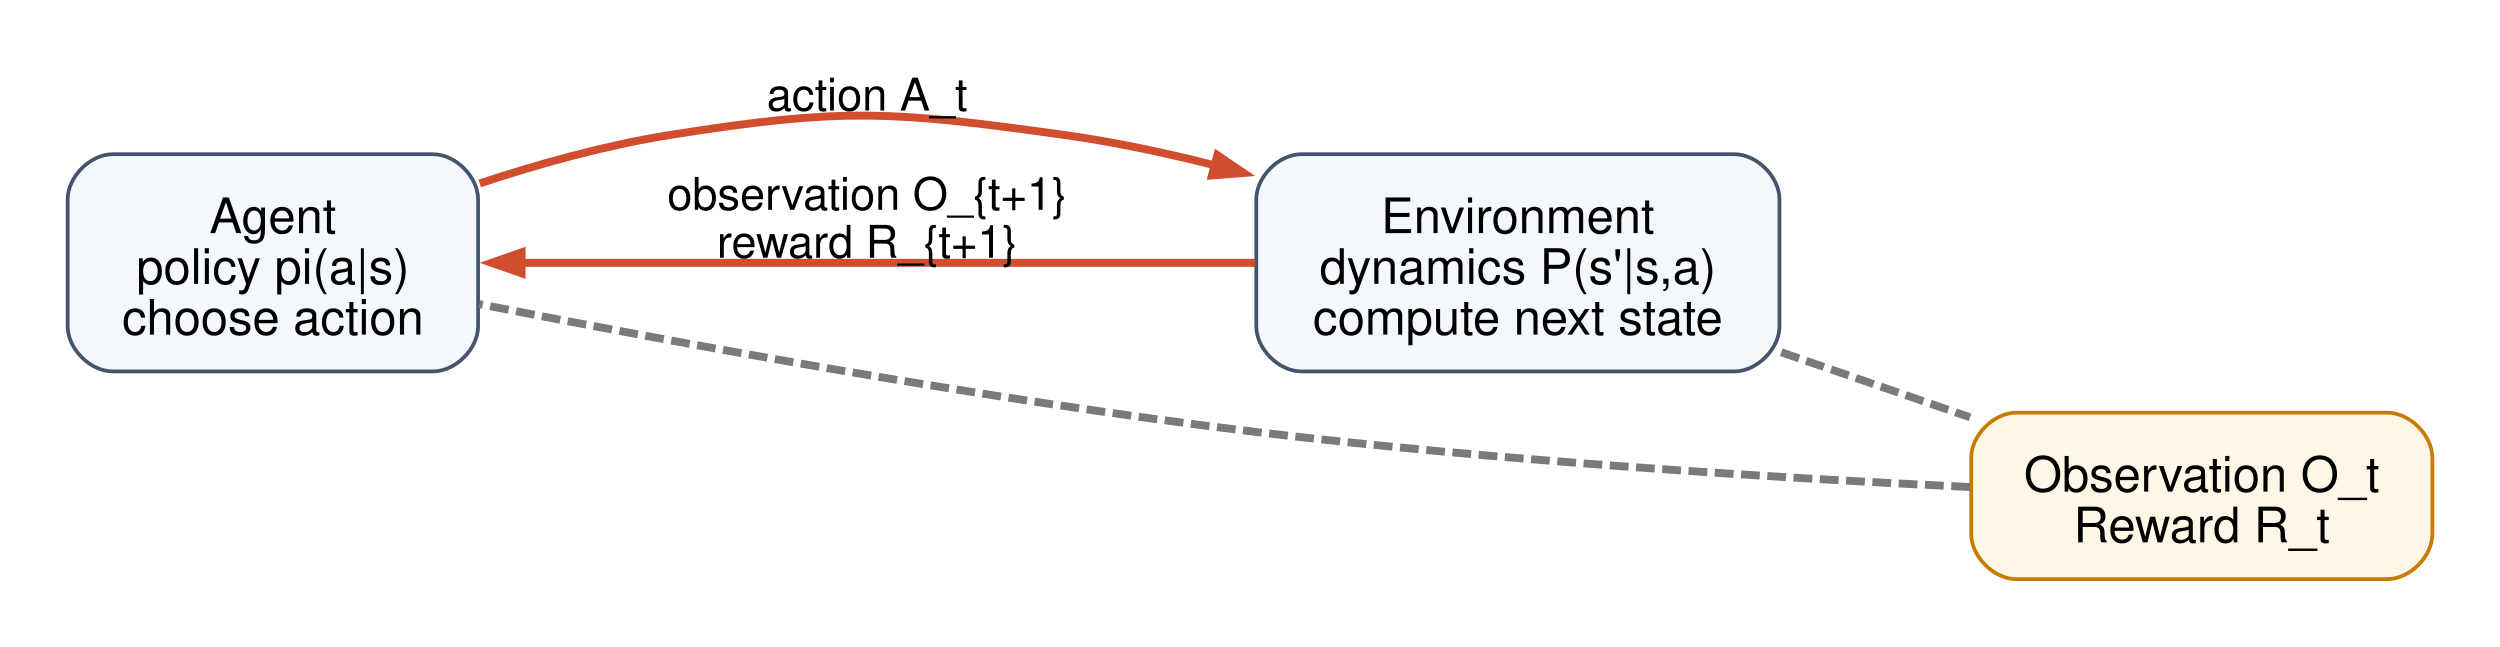
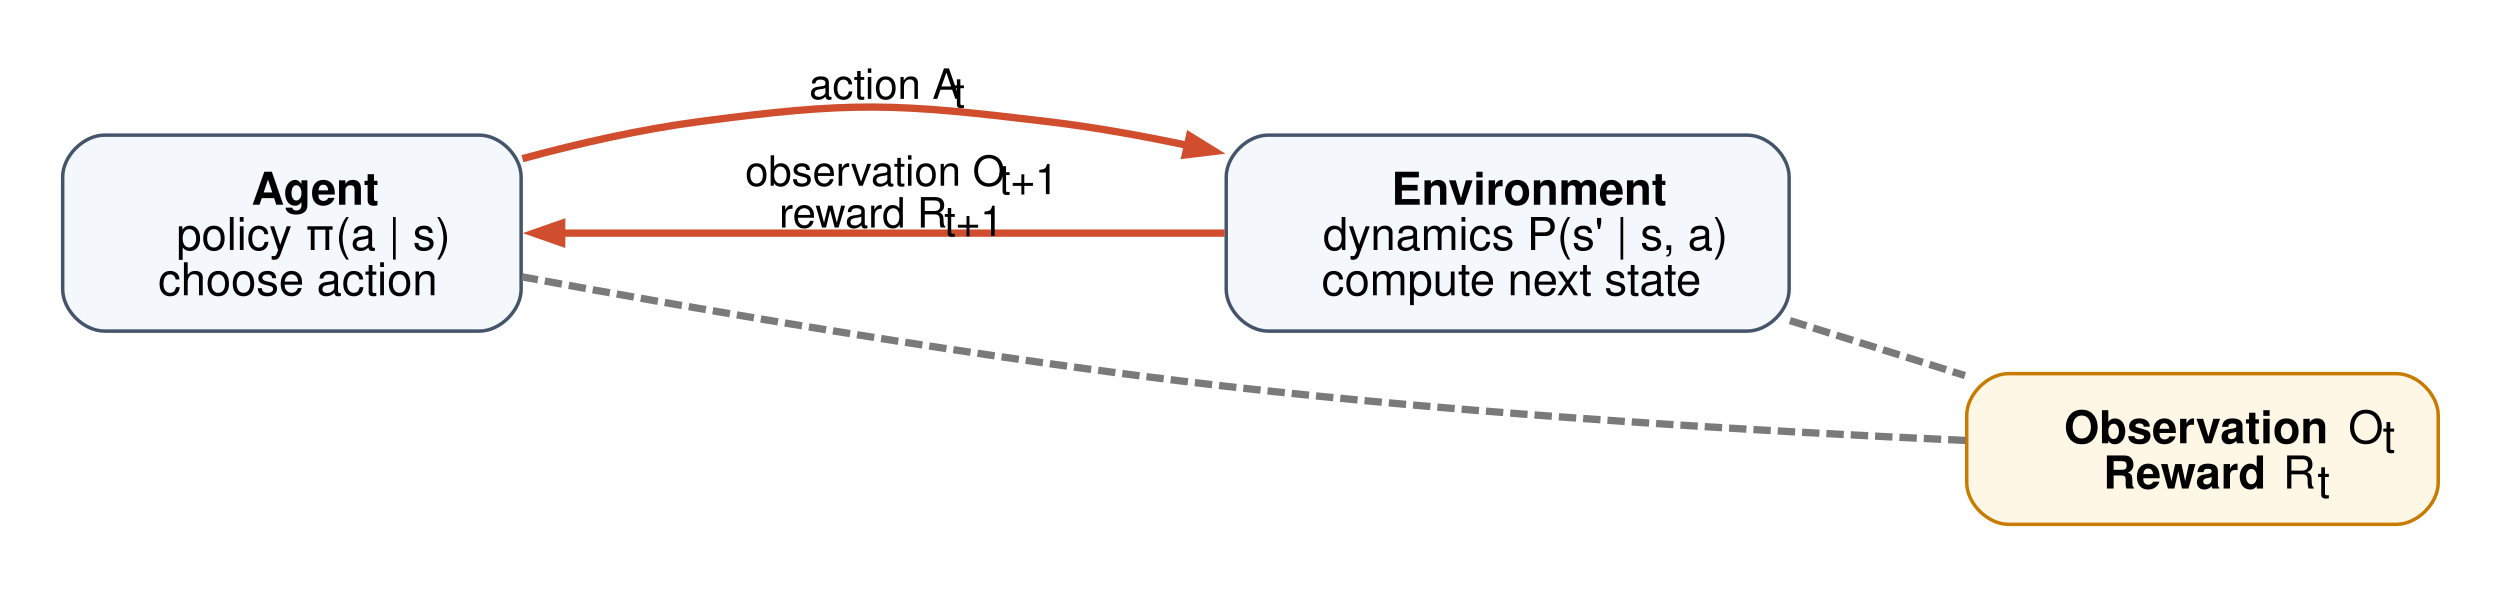
- <svg xmlns="http://www.w3.org/2000/svg" width="665pt" height="172pt" viewBox="0.00 0.00 665.00 172.00">
-   <g id="graph0" class="graph" transform="scale(1 1) rotate(0) translate(18 154.05)">
+ <svg xmlns="http://www.w3.org/2000/svg" width="718pt" height="169pt" viewBox="0.00 0.00 718.00 169.00">
+   <g id="graph0" class="graph" transform="scale(1 1) rotate(0) translate(18 150.59)">
    <g id="node1" class="node">
-       <path fill="#f4f7fb" stroke="#44546a" d="M97.17,-113.03C97.17,-113.03 12,-113.03 12,-113.03 6,-113.03 0,-107.03 0,-101.03 0,-101.03 0,-67.25 0,-67.25 0,-61.25 6,-55.25 12,-55.25 12,-55.25 97.17,-55.25 97.17,-55.25 103.17,-55.25 109.17,-61.25 109.17,-67.25 109.17,-67.25 109.17,-101.03 109.17,-101.03 109.17,-107.03 103.17,-113.03 97.17,-113.03" />
-       <text xml:space="preserve" text-anchor="middle" x="54.59" y="-92.04" font-family="Helvetica,sans-Serif" font-size="13.00">Agent</text>
-       <text xml:space="preserve" text-anchor="middle" x="54.59" y="-78.54" font-family="Helvetica,sans-Serif" font-size="13.00">policy pi(a|s)</text>
-       <text xml:space="preserve" text-anchor="middle" x="54.59" y="-65.04" font-family="Helvetica,sans-Serif" font-size="13.00">choose action</text>
+       <path fill="#f4f7fb" stroke="#44546a" d="M119.67,-111.78C119.67,-111.78 12,-111.78 12,-111.78 6,-111.78 0,-105.78 0,-99.78 0,-99.78 0,-67.5 0,-67.5 0,-61.5 6,-55.5 12,-55.5 12,-55.5 119.67,-55.5 119.67,-55.5 125.67,-55.5 131.67,-61.5 131.67,-67.5 131.67,-67.5 131.67,-99.78 131.67,-99.78 131.67,-105.78 125.67,-111.78 119.67,-111.78" />
+       <text xml:space="preserve" text-anchor="start" x="39.21" y="-91.79" font-family="Helvetica,sans-Serif" font-size="13.00">    </text>
+       <text xml:space="preserve" text-anchor="start" x="54.21" y="-91.79" font-family="Helvetica,sans-Serif" font-weight="bold" font-size="13.00">Agent</text>
+       <text xml:space="preserve" text-anchor="start" x="18.21" y="-78.79" font-family="Helvetica,sans-Serif" font-size="13.00">    policy π(a | s)</text>
+       <text xml:space="preserve" text-anchor="start" x="12.96" y="-65.79" font-family="Helvetica,sans-Serif" font-size="13.00">    choose action  </text>
    </g>
    <g id="node2" class="node">
-       <path fill="#f4f7fb" stroke="#44546a" d="M443.34,-113.03C443.34,-113.03 328.17,-113.03 328.17,-113.03 322.17,-113.03 316.17,-107.03 316.17,-101.03 316.17,-101.03 316.17,-67.25 316.17,-67.25 316.17,-61.25 322.17,-55.25 328.17,-55.25 328.17,-55.25 443.34,-55.25 443.34,-55.25 449.34,-55.25 455.34,-61.25 455.34,-67.25 455.34,-67.25 455.34,-101.03 455.34,-101.03 455.34,-107.03 449.34,-113.03 443.34,-113.03" />
-       <text xml:space="preserve" text-anchor="middle" x="385.75" y="-92.04" font-family="Helvetica,sans-Serif" font-size="13.00">Environment</text>
-       <text xml:space="preserve" text-anchor="middle" x="385.75" y="-78.54" font-family="Helvetica,sans-Serif" font-size="13.00">dynamics P(s'|s,a)</text>
-       <text xml:space="preserve" text-anchor="middle" x="385.75" y="-65.04" font-family="Helvetica,sans-Serif" font-size="13.00">compute next state</text>
+       <path fill="#f4f7fb" stroke="#44546a" d="M483.84,-111.78C483.84,-111.78 346.17,-111.78 346.17,-111.78 340.17,-111.78 334.17,-105.78 334.17,-99.78 334.17,-99.78 334.17,-67.5 334.17,-67.5 334.17,-61.5 340.17,-55.5 346.17,-55.5 346.17,-55.5 483.84,-55.5 483.84,-55.5 489.84,-55.5 495.84,-61.5 495.84,-67.5 495.84,-67.5 495.84,-99.78 495.84,-99.78 495.84,-105.78 489.84,-111.78 483.84,-111.78" />
+       <text xml:space="preserve" text-anchor="start" x="366.63" y="-91.79" font-family="Helvetica,sans-Serif" font-size="13.00">    </text>
+       <text xml:space="preserve" text-anchor="start" x="381.63" y="-91.79" font-family="Helvetica,sans-Serif" font-weight="bold" font-size="13.00">Environment</text>
+       <text xml:space="preserve" text-anchor="start" x="347.5" y="-78.79" font-family="Helvetica,sans-Serif" font-size="13.00">    dynamics P(s' | s, a)</text>
+       <text xml:space="preserve" text-anchor="start" x="347.13" y="-65.79" font-family="Helvetica,sans-Serif" font-size="13.00">    compute next state  </text>
    </g>
    <g id="edge1" class="edge">
-       <path fill="none" stroke="#d04d2d" stroke-width="2.1" d="M109.61,-105.27C125.63,-110.56 143.39,-115.48 160.17,-118.14 206.26,-125.44 218.95,-124.58 265.17,-118.14 278.33,-116.31 292.07,-113.39 305.36,-110.01" />
-       <polygon fill="#d04d2d" stroke="#d04d2d" stroke-width="2.1" points="305.81,-112.79 312.82,-108.04 304.37,-107.38 305.81,-112.79" />
-       <text xml:space="preserve" text-anchor="middle" x="212.67" y="-124.65" font-family="Helvetica,sans-Serif" font-size="12.00">action A_t</text>
+       <path fill="none" stroke="#d04d2d" stroke-width="2.1" d="M132.04,-105.03C148.39,-109.46 166.02,-113.44 182.67,-115.64 226.95,-121.5 238.82,-120.98 283.17,-115.64 296.27,-114.06 309.95,-111.62 323.32,-108.78" />
+       <polygon fill="#d04d2d" stroke="#d04d2d" stroke-width="2.1" points="323.64,-111.58 330.85,-107.12 322.43,-106.11 323.64,-111.58" />
+       <text xml:space="preserve" text-anchor="start" x="201.05" y="-122.19" font-family="Helvetica,sans-Serif" font-size="12.00">    action A</text>
+       <text xml:space="preserve" text-anchor="start" x="255.8" y="-122.19" font-family="Helvetica,sans-Serif" baseline-shift="sub" font-size="12.00">t</text>
+       <text xml:space="preserve" text-anchor="start" x="258.8" y="-122.19" font-family="Helvetica,sans-Serif" font-size="12.00">  </text>
    </g>
    <g id="edge2" class="edge">
-       <path fill="none" stroke="#d04d2d" stroke-width="2.1" d="M315.86,-84.14C258.33,-84.14 176.9,-84.14 120.5,-84.14" />
-       <polygon fill="#d04d2d" stroke="#d04d2d" stroke-width="2.1" points="120.75,-81.34 112.75,-84.14 120.75,-86.94 120.75,-81.34" />
-       <text xml:space="preserve" text-anchor="middle" x="212.67" y="-98.24" font-family="Helvetica,sans-Serif" font-size="12.00">observation O_{t+1}</text>
-       <text xml:space="preserve" text-anchor="middle" x="212.67" y="-85.49" font-family="Helvetica,sans-Serif" font-size="12.00">reward R_{t+1}</text>
+       <path fill="none" stroke="#d04d2d" stroke-width="2.1" d="M333.74,-83.64C276.36,-83.64 199.61,-83.64 143.15,-83.64" />
+       <polygon fill="#d04d2d" stroke="#d04d2d" stroke-width="2.1" points="143.31,-80.84 135.31,-83.64 143.31,-86.44 143.31,-80.84" />
+       <text xml:space="preserve" text-anchor="start" x="182.67" y="-97.24" font-family="Helvetica,sans-Serif" font-size="12.00">    observation O</text>
+       <text xml:space="preserve" text-anchor="start" x="268.92" y="-97.24" font-family="Helvetica,sans-Serif" baseline-shift="sub" font-size="12.00">t+1</text>
+       <text xml:space="preserve" text-anchor="start" x="192.42" y="-85.24" font-family="Helvetica,sans-Serif" font-size="12.00">    reward R</text>
+       <text xml:space="preserve" text-anchor="start" x="253.17" y="-85.24" font-family="Helvetica,sans-Serif" baseline-shift="sub" font-size="12.00">t+1</text>
+       <text xml:space="preserve" text-anchor="start" x="267.42" y="-85.24" font-family="Helvetica,sans-Serif" font-size="12.00">  </text>
    </g>
    <g id="node3" class="node">
-       <path fill="#fff7e6" stroke="#c77b00" d="M617.01,-44.28C617.01,-44.28 518.34,-44.28 518.34,-44.28 512.34,-44.28 506.34,-38.28 506.34,-32.28 506.34,-32.28 506.34,-12 506.34,-12 506.34,-6 512.34,0 518.34,0 518.34,0 617.01,0 617.01,0 623.01,0 629.01,-6 629.01,-12 629.01,-12 629.01,-32.28 629.01,-32.28 629.01,-38.28 623.01,-44.28 617.01,-44.28" />
-       <text xml:space="preserve" text-anchor="middle" x="567.67" y="-23.29" font-family="Helvetica,sans-Serif" font-size="13.00">Observation O_t</text>
-       <text xml:space="preserve" text-anchor="middle" x="567.67" y="-9.79" font-family="Helvetica,sans-Serif" font-size="13.00">Reward R_t</text>
+       <path fill="#fff7e6" stroke="#c77b00" d="M670.26,-43.28C670.26,-43.28 558.84,-43.28 558.84,-43.28 552.84,-43.28 546.84,-37.28 546.84,-31.28 546.84,-31.28 546.84,-12 546.84,-12 546.84,-6 552.84,0 558.84,0 558.84,0 670.26,0 670.26,0 676.26,0 682.26,-6 682.26,-12 682.26,-12 682.26,-31.28 682.26,-31.28 682.26,-37.28 676.26,-43.28 670.26,-43.28" />
+       <text xml:space="preserve" text-anchor="start" x="559.8" y="-23.29" font-family="Helvetica,sans-Serif" font-size="13.00">    </text>
+       <text xml:space="preserve" text-anchor="start" x="574.8" y="-23.29" font-family="Helvetica,sans-Serif" font-weight="bold" font-size="13.00">Observation</text>
+       <text xml:space="preserve" text-anchor="start" x="652.8" y="-23.29" font-family="Helvetica,sans-Serif" font-size="13.00"> O</text>
+       <text xml:space="preserve" text-anchor="start" x="666.3" y="-23.29" font-family="Helvetica,sans-Serif" baseline-shift="sub" font-size="13.00">t</text>
+       <text xml:space="preserve" text-anchor="start" x="571.05" y="-10.29" font-family="Helvetica,sans-Serif" font-size="13.00">    </text>
+       <text xml:space="preserve" text-anchor="start" x="586.05" y="-10.29" font-family="Helvetica,sans-Serif" font-weight="bold" font-size="13.00">Reward</text>
+       <text xml:space="preserve" text-anchor="start" x="634.05" y="-10.29" font-family="Helvetica,sans-Serif" font-size="13.00"> R</text>
+       <text xml:space="preserve" text-anchor="start" x="647.55" y="-10.29" font-family="Helvetica,sans-Serif" baseline-shift="sub" font-size="13.00">t</text>
+       <text xml:space="preserve" text-anchor="start" x="650.55" y="-10.29" font-family="Helvetica,sans-Serif" font-size="13.00">  </text>
    </g>
    <g id="edge3" class="edge">
-       <path fill="none" stroke="#7a7a7a" stroke-width="2.1" stroke-dasharray="5,2" d="M455.8,-60.35C472.35,-54.64 489.9,-48.6 506.04,-43.04" />
+       <path fill="none" stroke="#7a7a7a" stroke-width="2.1" stroke-dasharray="5,2" d="M496.07,-58.51C512.75,-53.28 530.18,-47.81 546.34,-42.73" />
    </g>
    <g id="edge4" class="edge">
-       <path fill="none" stroke="#7a7a7a" stroke-width="2.1" stroke-dasharray="5,2" d="M506.02,-24.5C455.19,-26.9 380.77,-31.39 316.17,-39.14 244.26,-47.77 162.03,-62.85 109.5,-73.15" />
+       <path fill="none" stroke="#7a7a7a" stroke-width="2.1" stroke-dasharray="5,2" d="M546.49,-24.1C489.79,-26.62 406.48,-31.38 334.17,-39.64 264.77,-47.57 185.93,-61.1 131.95,-71.07" />
    </g>
  </g>
</svg>
